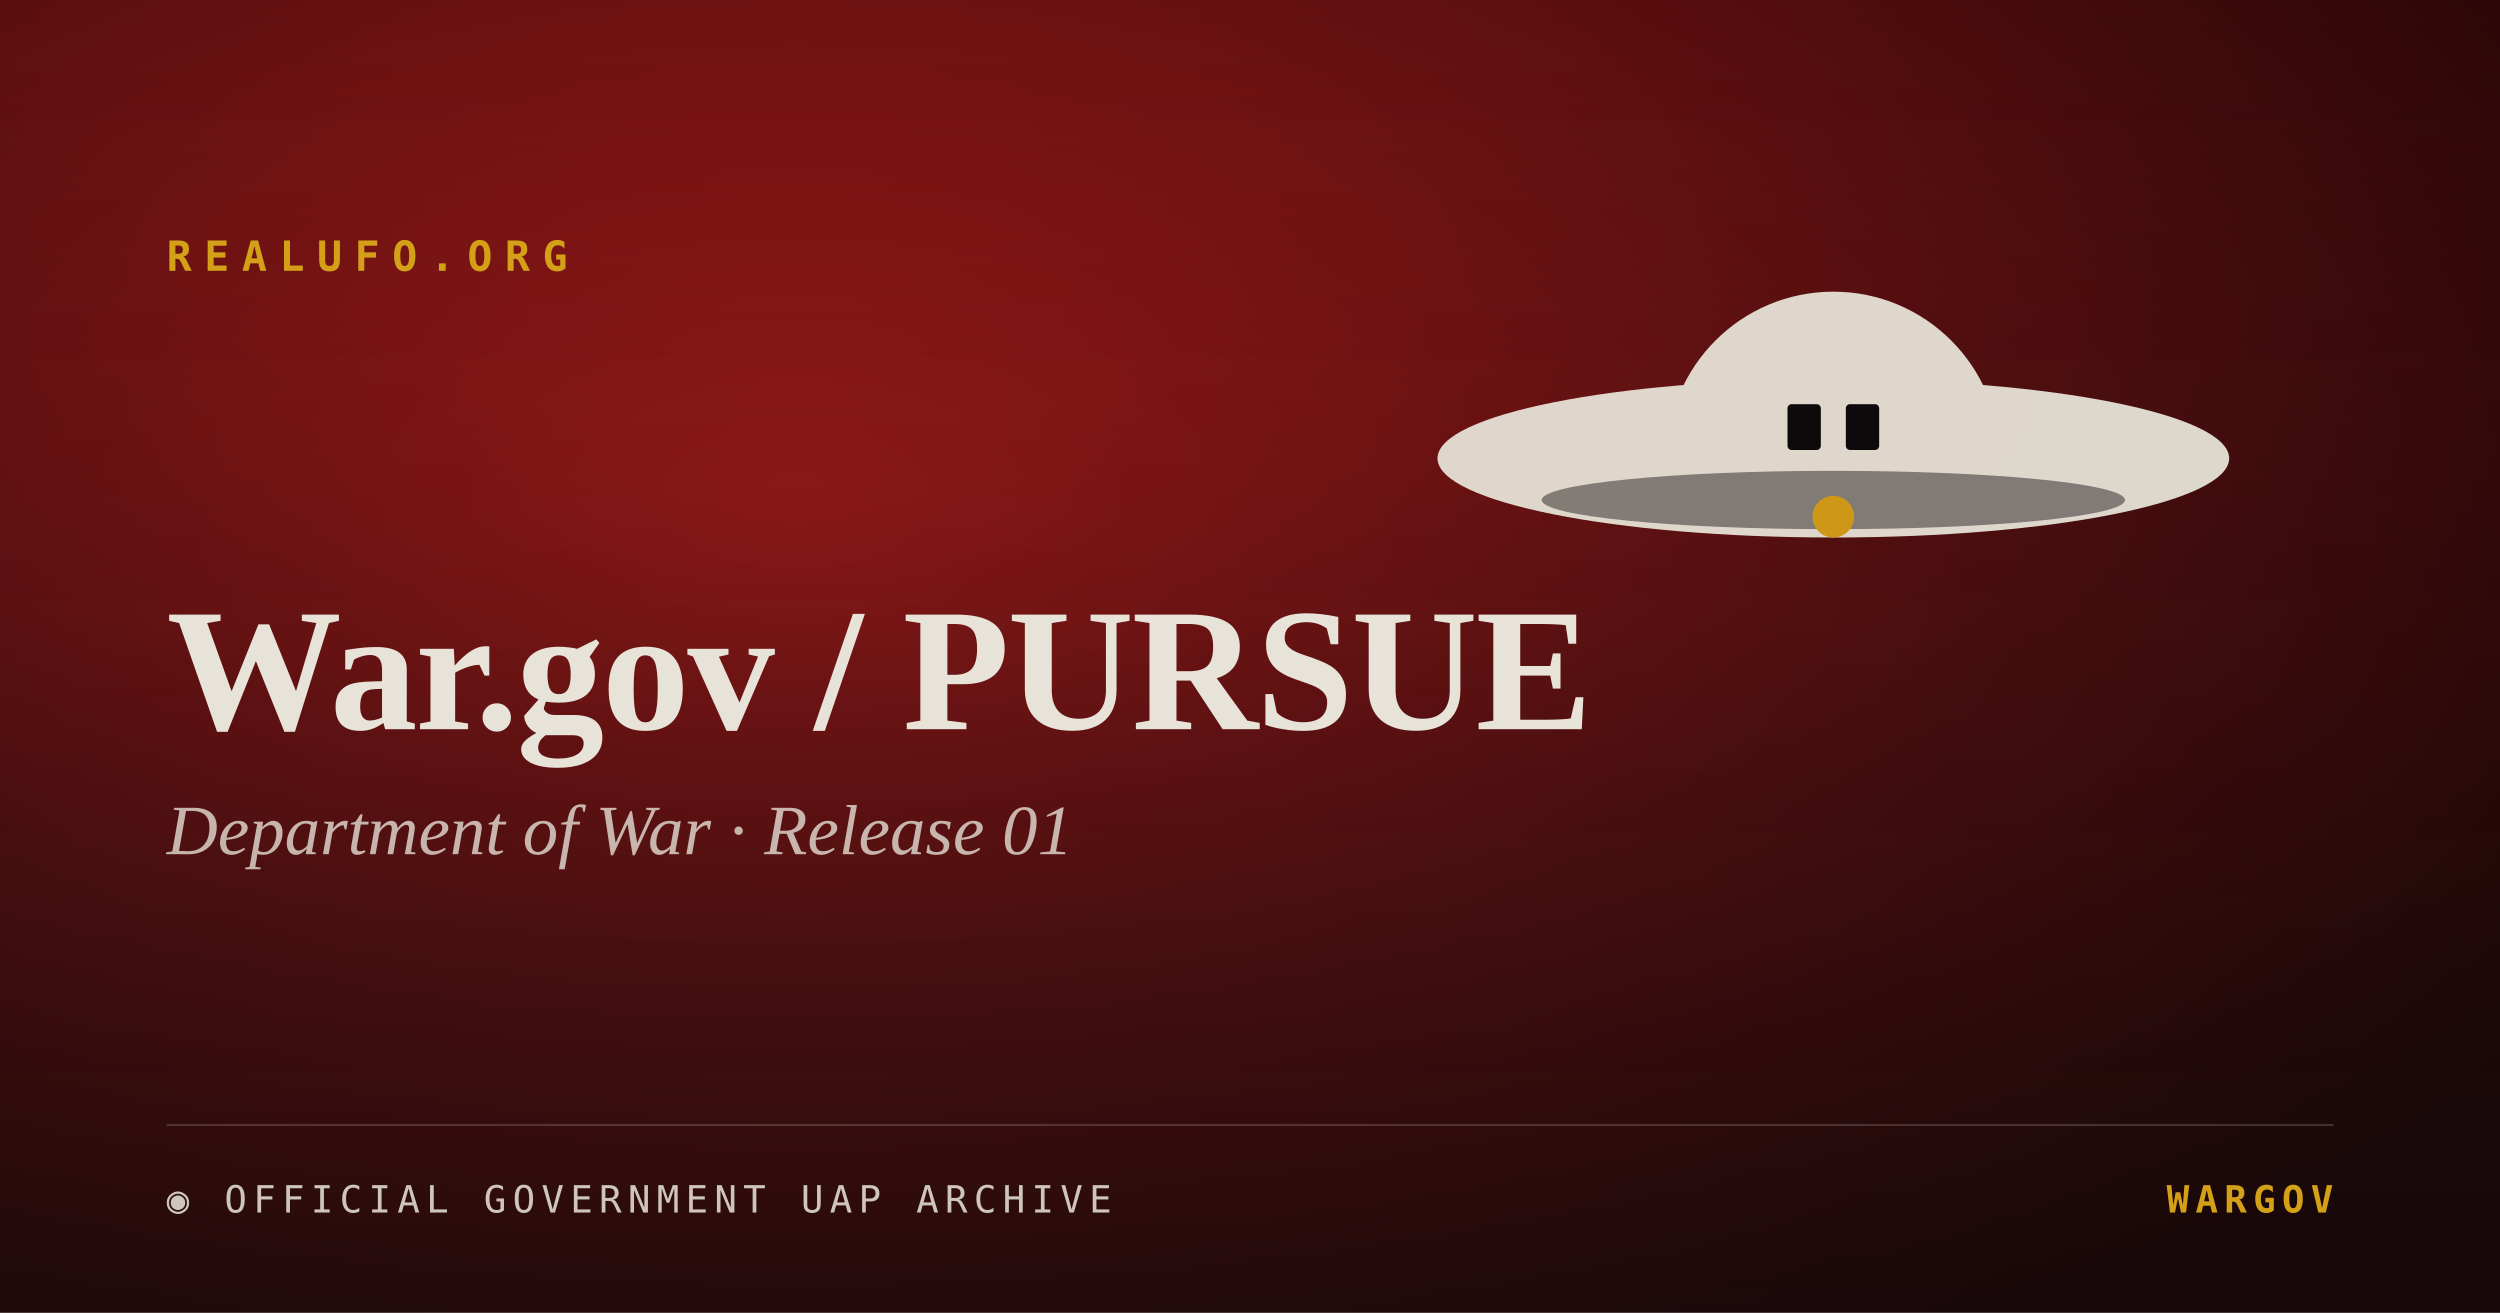
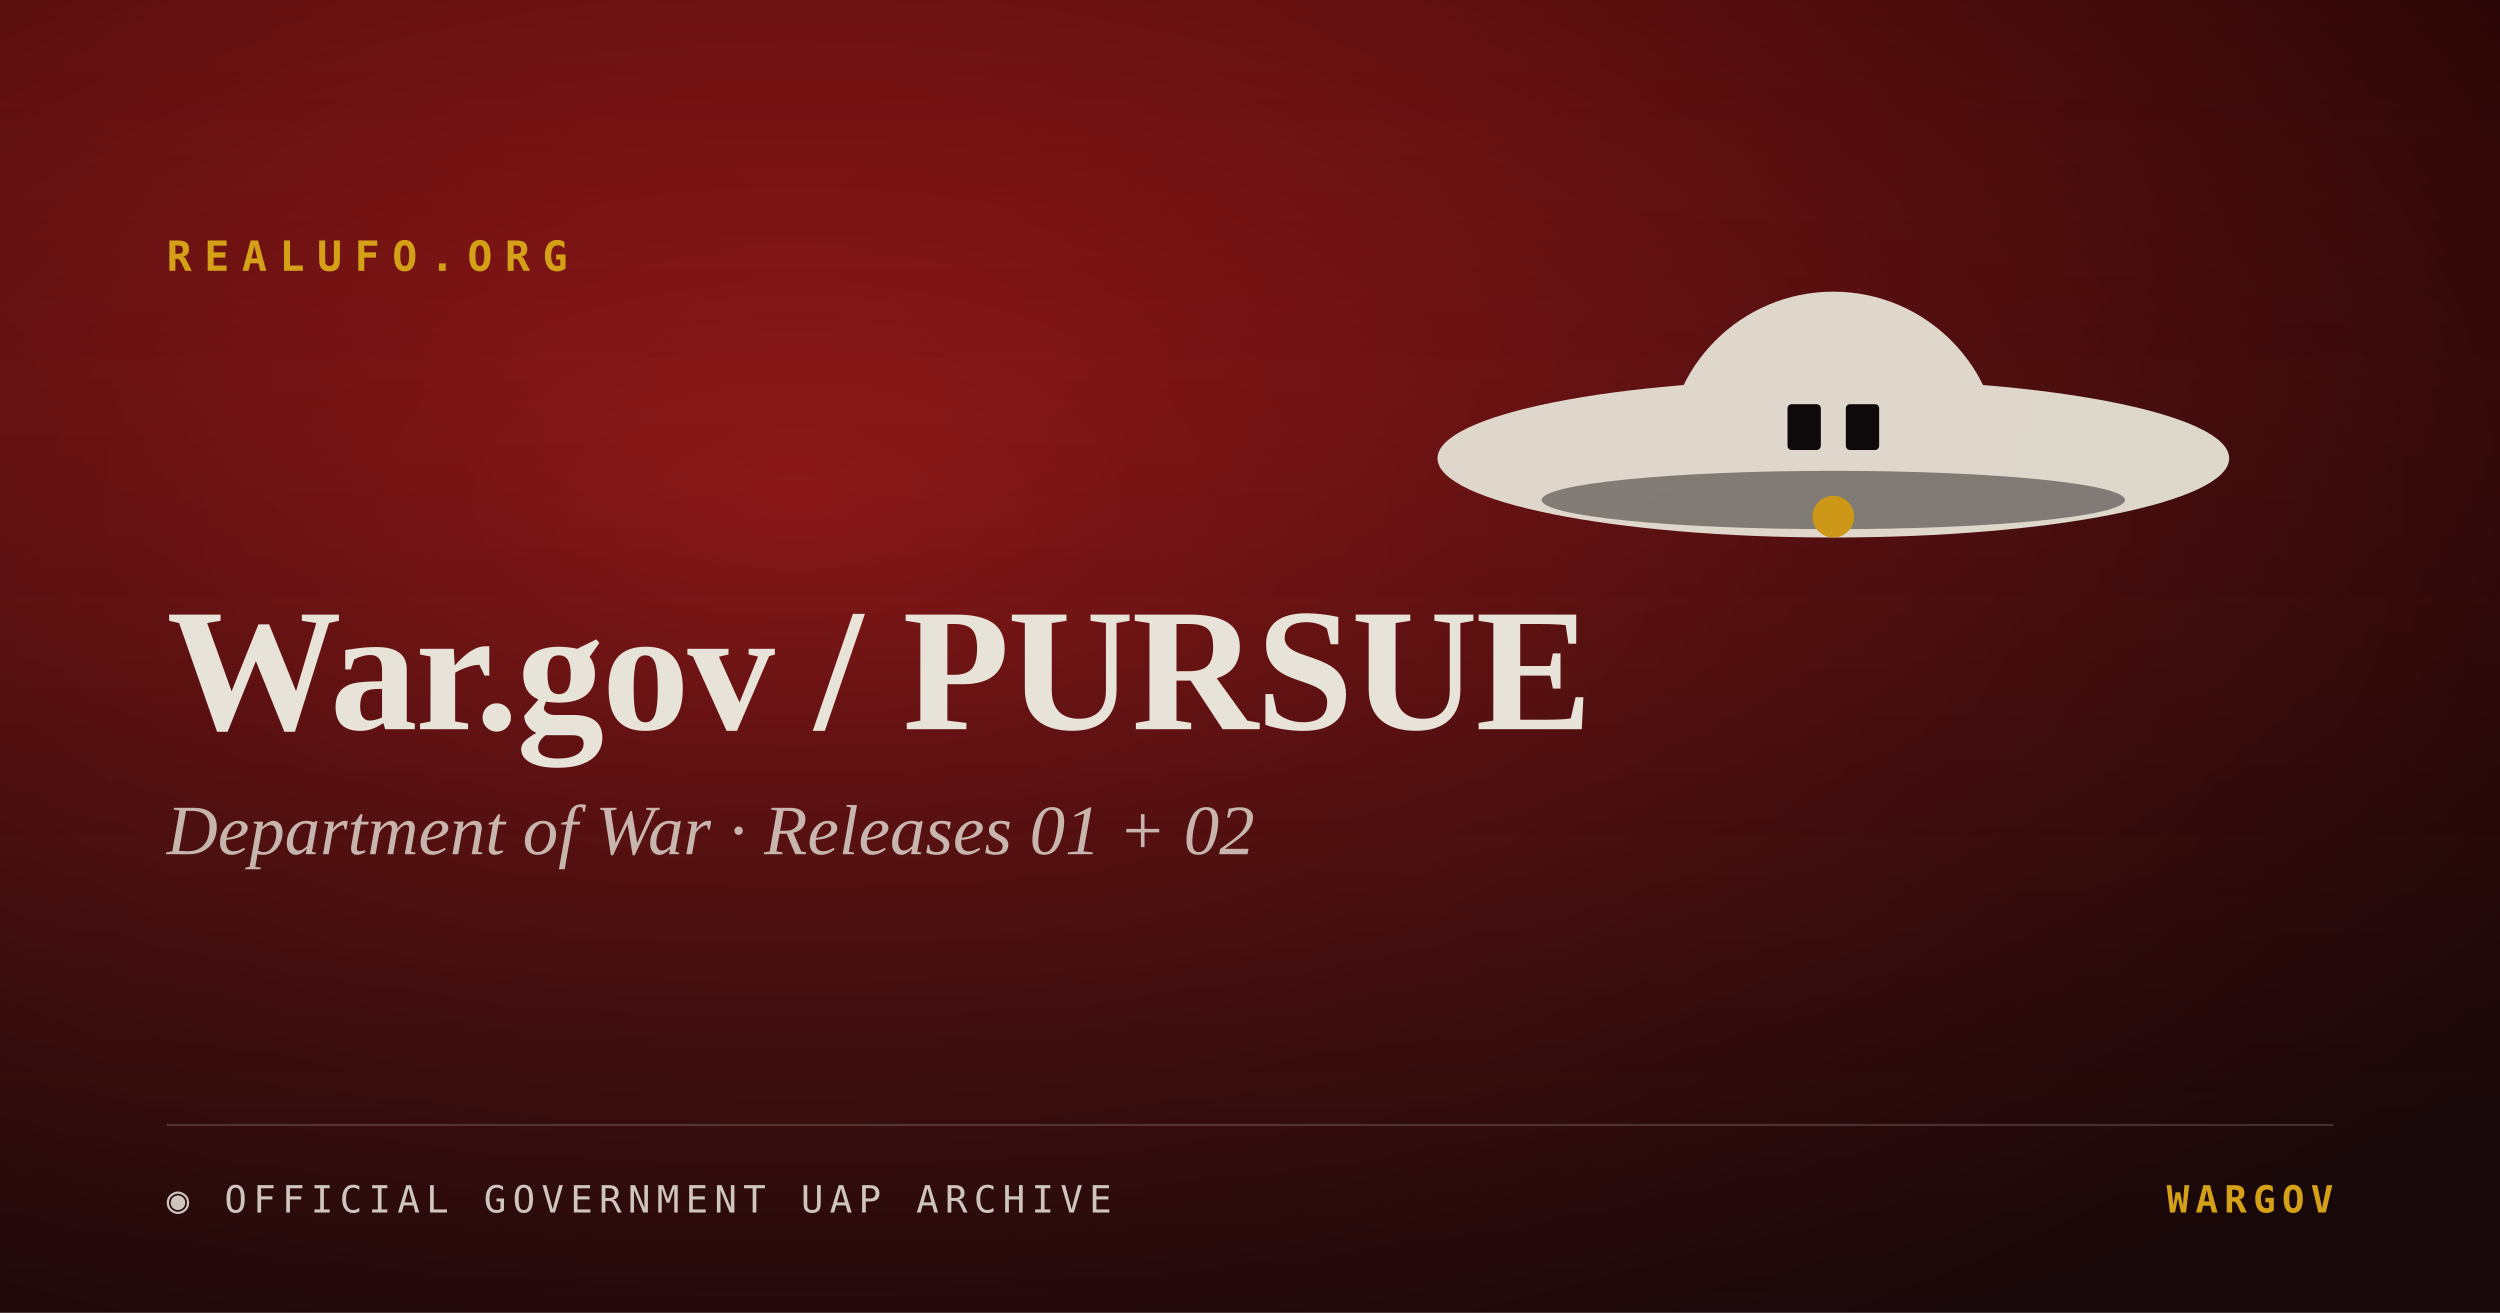
<svg xmlns="http://www.w3.org/2000/svg" viewBox="0 0 1200 630" width="1200" height="630">
  <defs>
    <radialGradient id="g" cx="32%" cy="38%" r="80%">
      <stop offset="0%" stop-color="#b91c1c" />
      <stop offset="55%" stop-color="#6b1010" />
      <stop offset="100%" stop-color="#2a0606" />
    </radialGradient>
    <linearGradient id="vignette" x1="0" y1="0" x2="0" y2="1">
      <stop offset="0%" stop-color="rgba(10,10,12,0)" />
      <stop offset="100%" stop-color="rgba(10,10,12,0.55)" />
    </linearGradient>
  </defs>
  <rect width="1200" height="630" fill="#0a0a0c" />
  <rect width="1200" height="630" fill="url(#g)" opacity="0.92" />
  <rect width="1200" height="630" fill="url(#vignette)" />
  <g opacity="0.07">
    <rect x="0" y="0" width="1200" height="630" fill="url(#scanlines)" />
  </g>
  <g transform="translate(880,180)" opacity="0.94">
    <ellipse cx="0" cy="40" rx="190" ry="38" fill="#e8e3d8" />
    <path d="M -80 40 A 80 80 0 0 1 80 40 Z" fill="#e8e3d8" />
    <ellipse cx="0" cy="60" rx="140" ry="14" fill="#0a0a0c" opacity="0.45" />
    <rect x="-22" y="14" width="16" height="22" rx="2" fill="#0a0a0c" />
    <rect x="6" y="14" width="16" height="22" rx="2" fill="#0a0a0c" />
    <circle cx="0" cy="68" r="10" fill="#d4a017" />
  </g>
  <text x="80" y="130" fill="#d4a017" font-family="JetBrains Mono, ui-monospace, monospace" font-size="20" font-weight="700" letter-spacing="6">REALUFO.ORG</text>
  <text x="80" y="350" fill="#e8e3d8" font-family="Source Serif 4, Georgia, serif" font-size="84" font-weight="700" letter-spacing="-1">War.gov / PURSUE</text>
-   <text x="80" y="410" fill="#e8e3d8" font-family="Source Serif 4, Georgia, serif" font-size="34" font-weight="400" opacity="0.78" font-style="italic">Department of War · Release 01</text>
+   <text x="80" y="410" fill="#e8e3d8" font-family="Source Serif 4, Georgia, serif" font-size="34" font-weight="400" opacity="0.78" font-style="italic">Department of War · Releases 01 + 02</text>
  <line x1="80" y1="540" x2="1120" y2="540" stroke="#e8e3d8" stroke-opacity="0.18" />
  <text x="80" y="582" fill="#e8e3d8" font-family="JetBrains Mono, ui-monospace, monospace" font-size="18" font-weight="500" letter-spacing="3" opacity="0.86">◉ OFFICIAL GOVERNMENT UAP ARCHIVE</text>
  <text x="1120" y="582" fill="#d4a017" font-family="JetBrains Mono, ui-monospace, monospace" font-size="18" font-weight="700" letter-spacing="3" text-anchor="end">WARGOV</text>
</svg>
